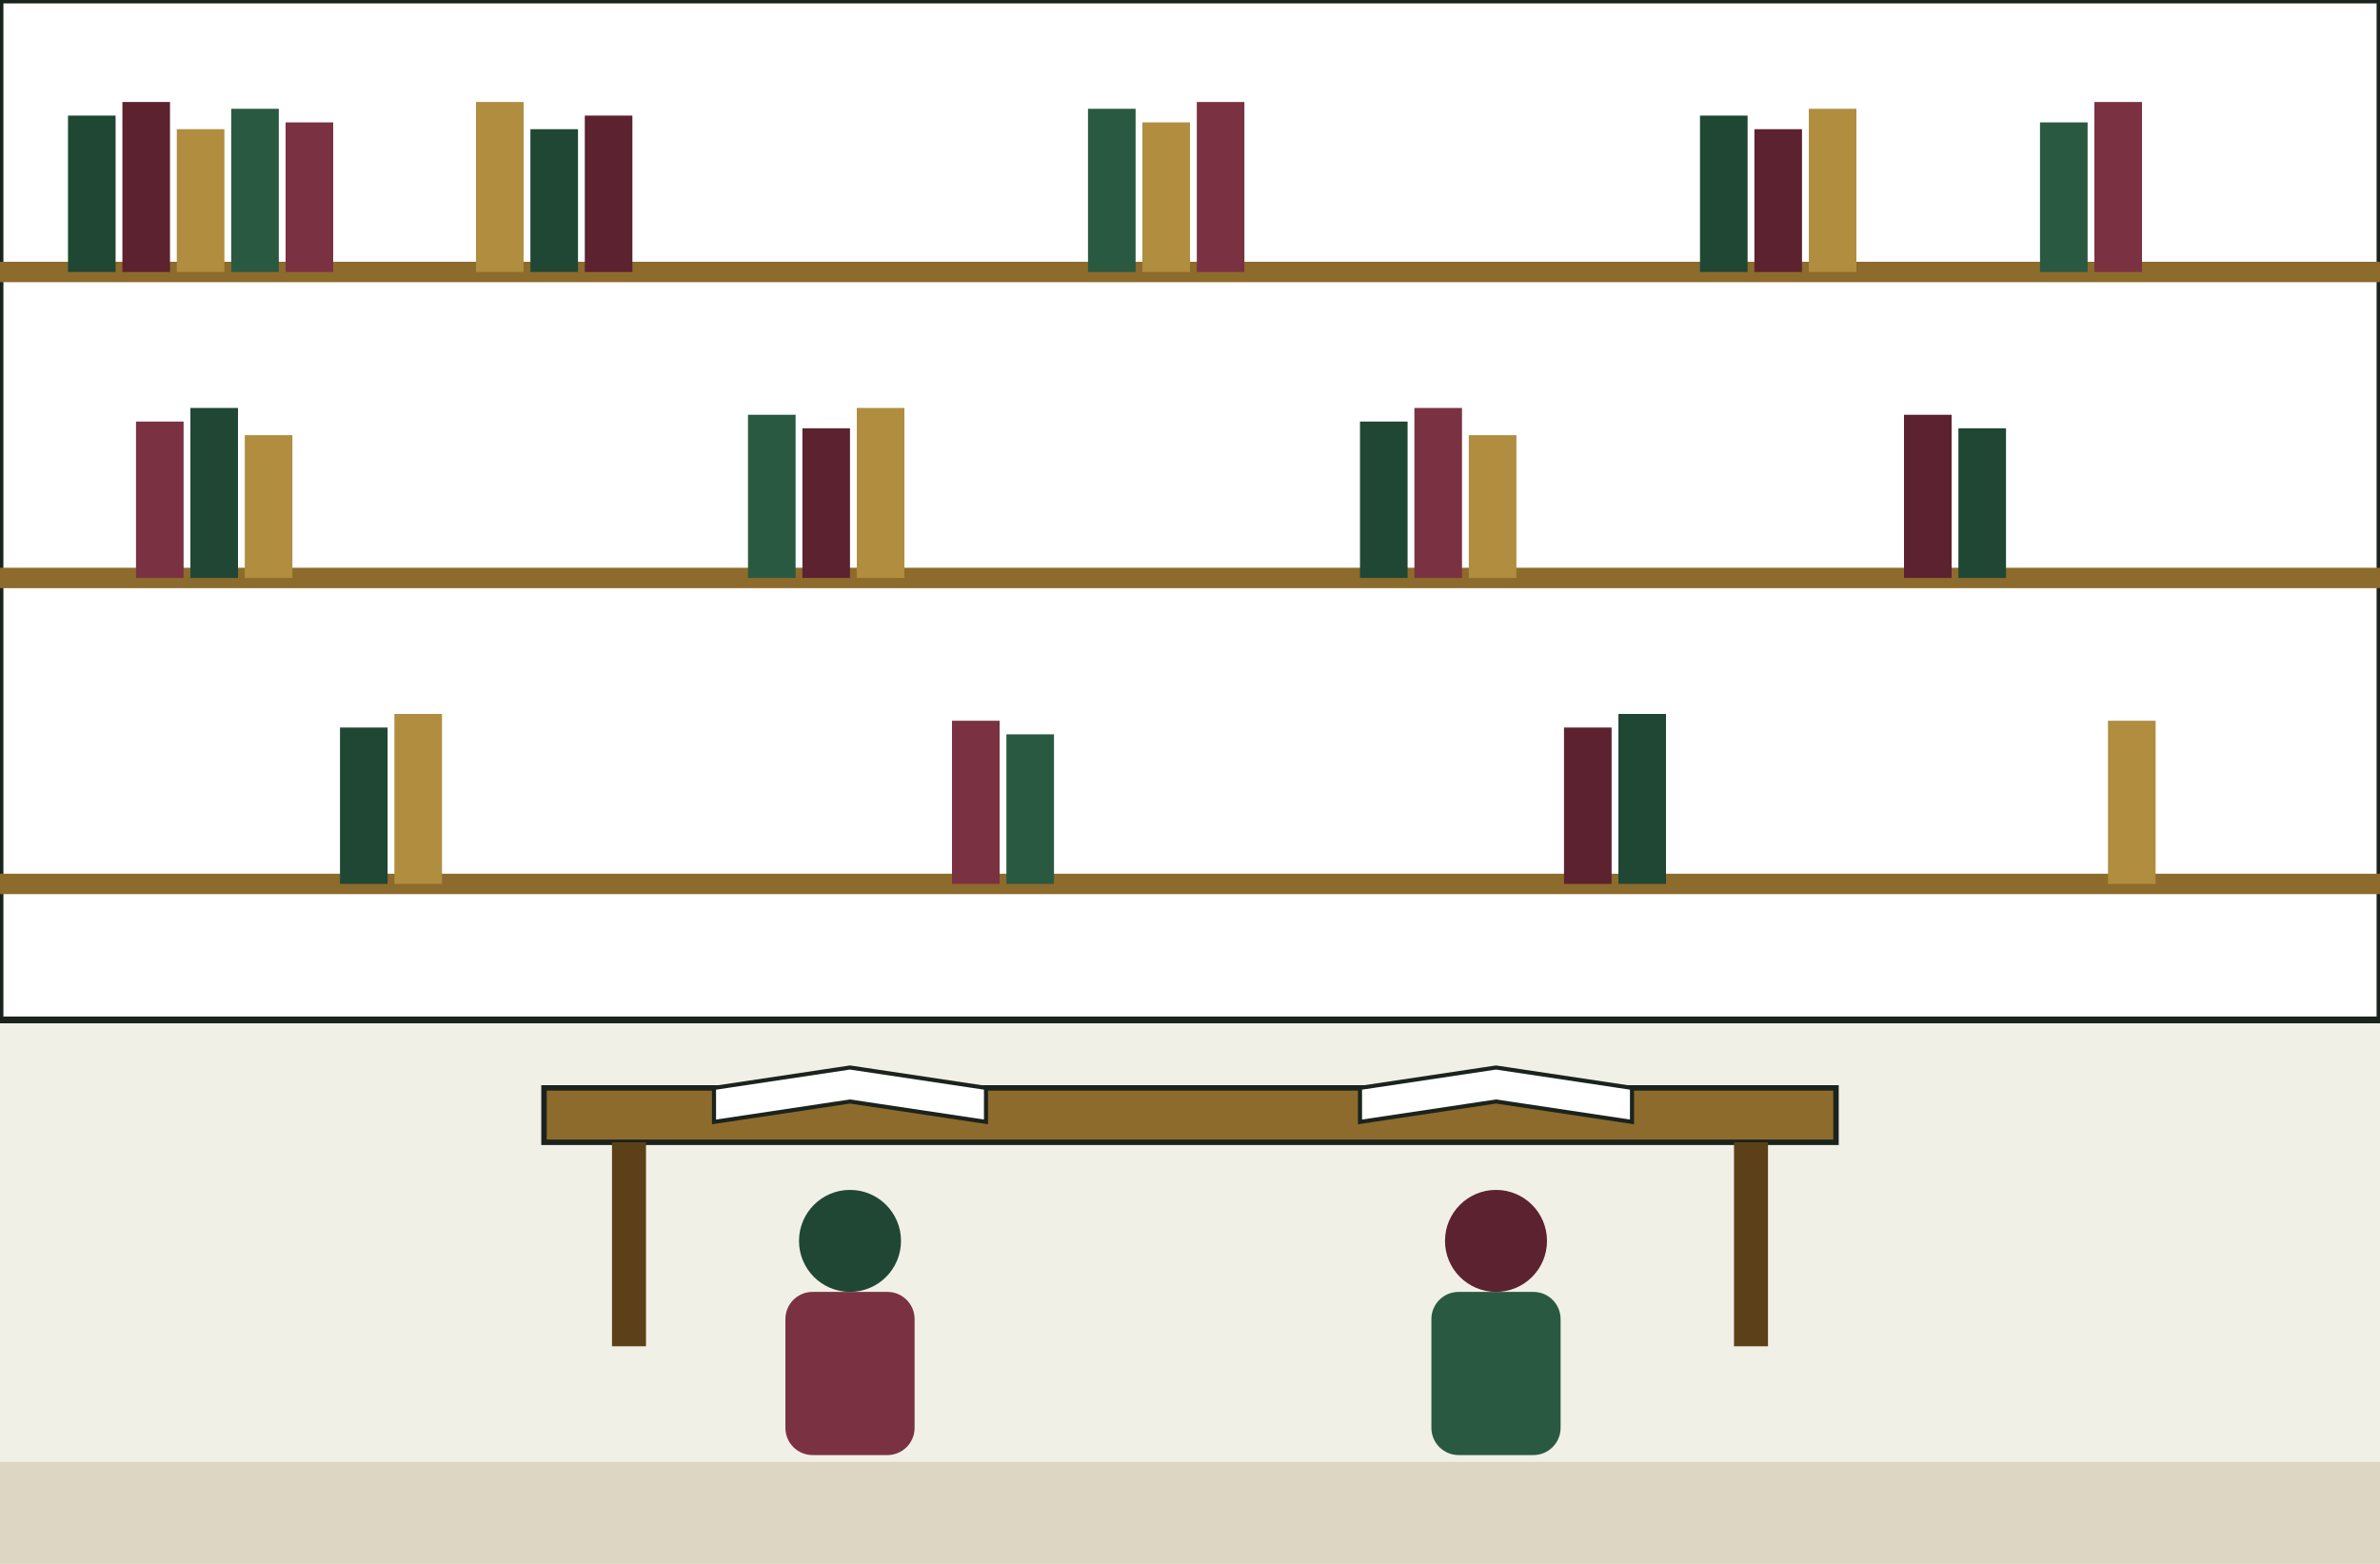
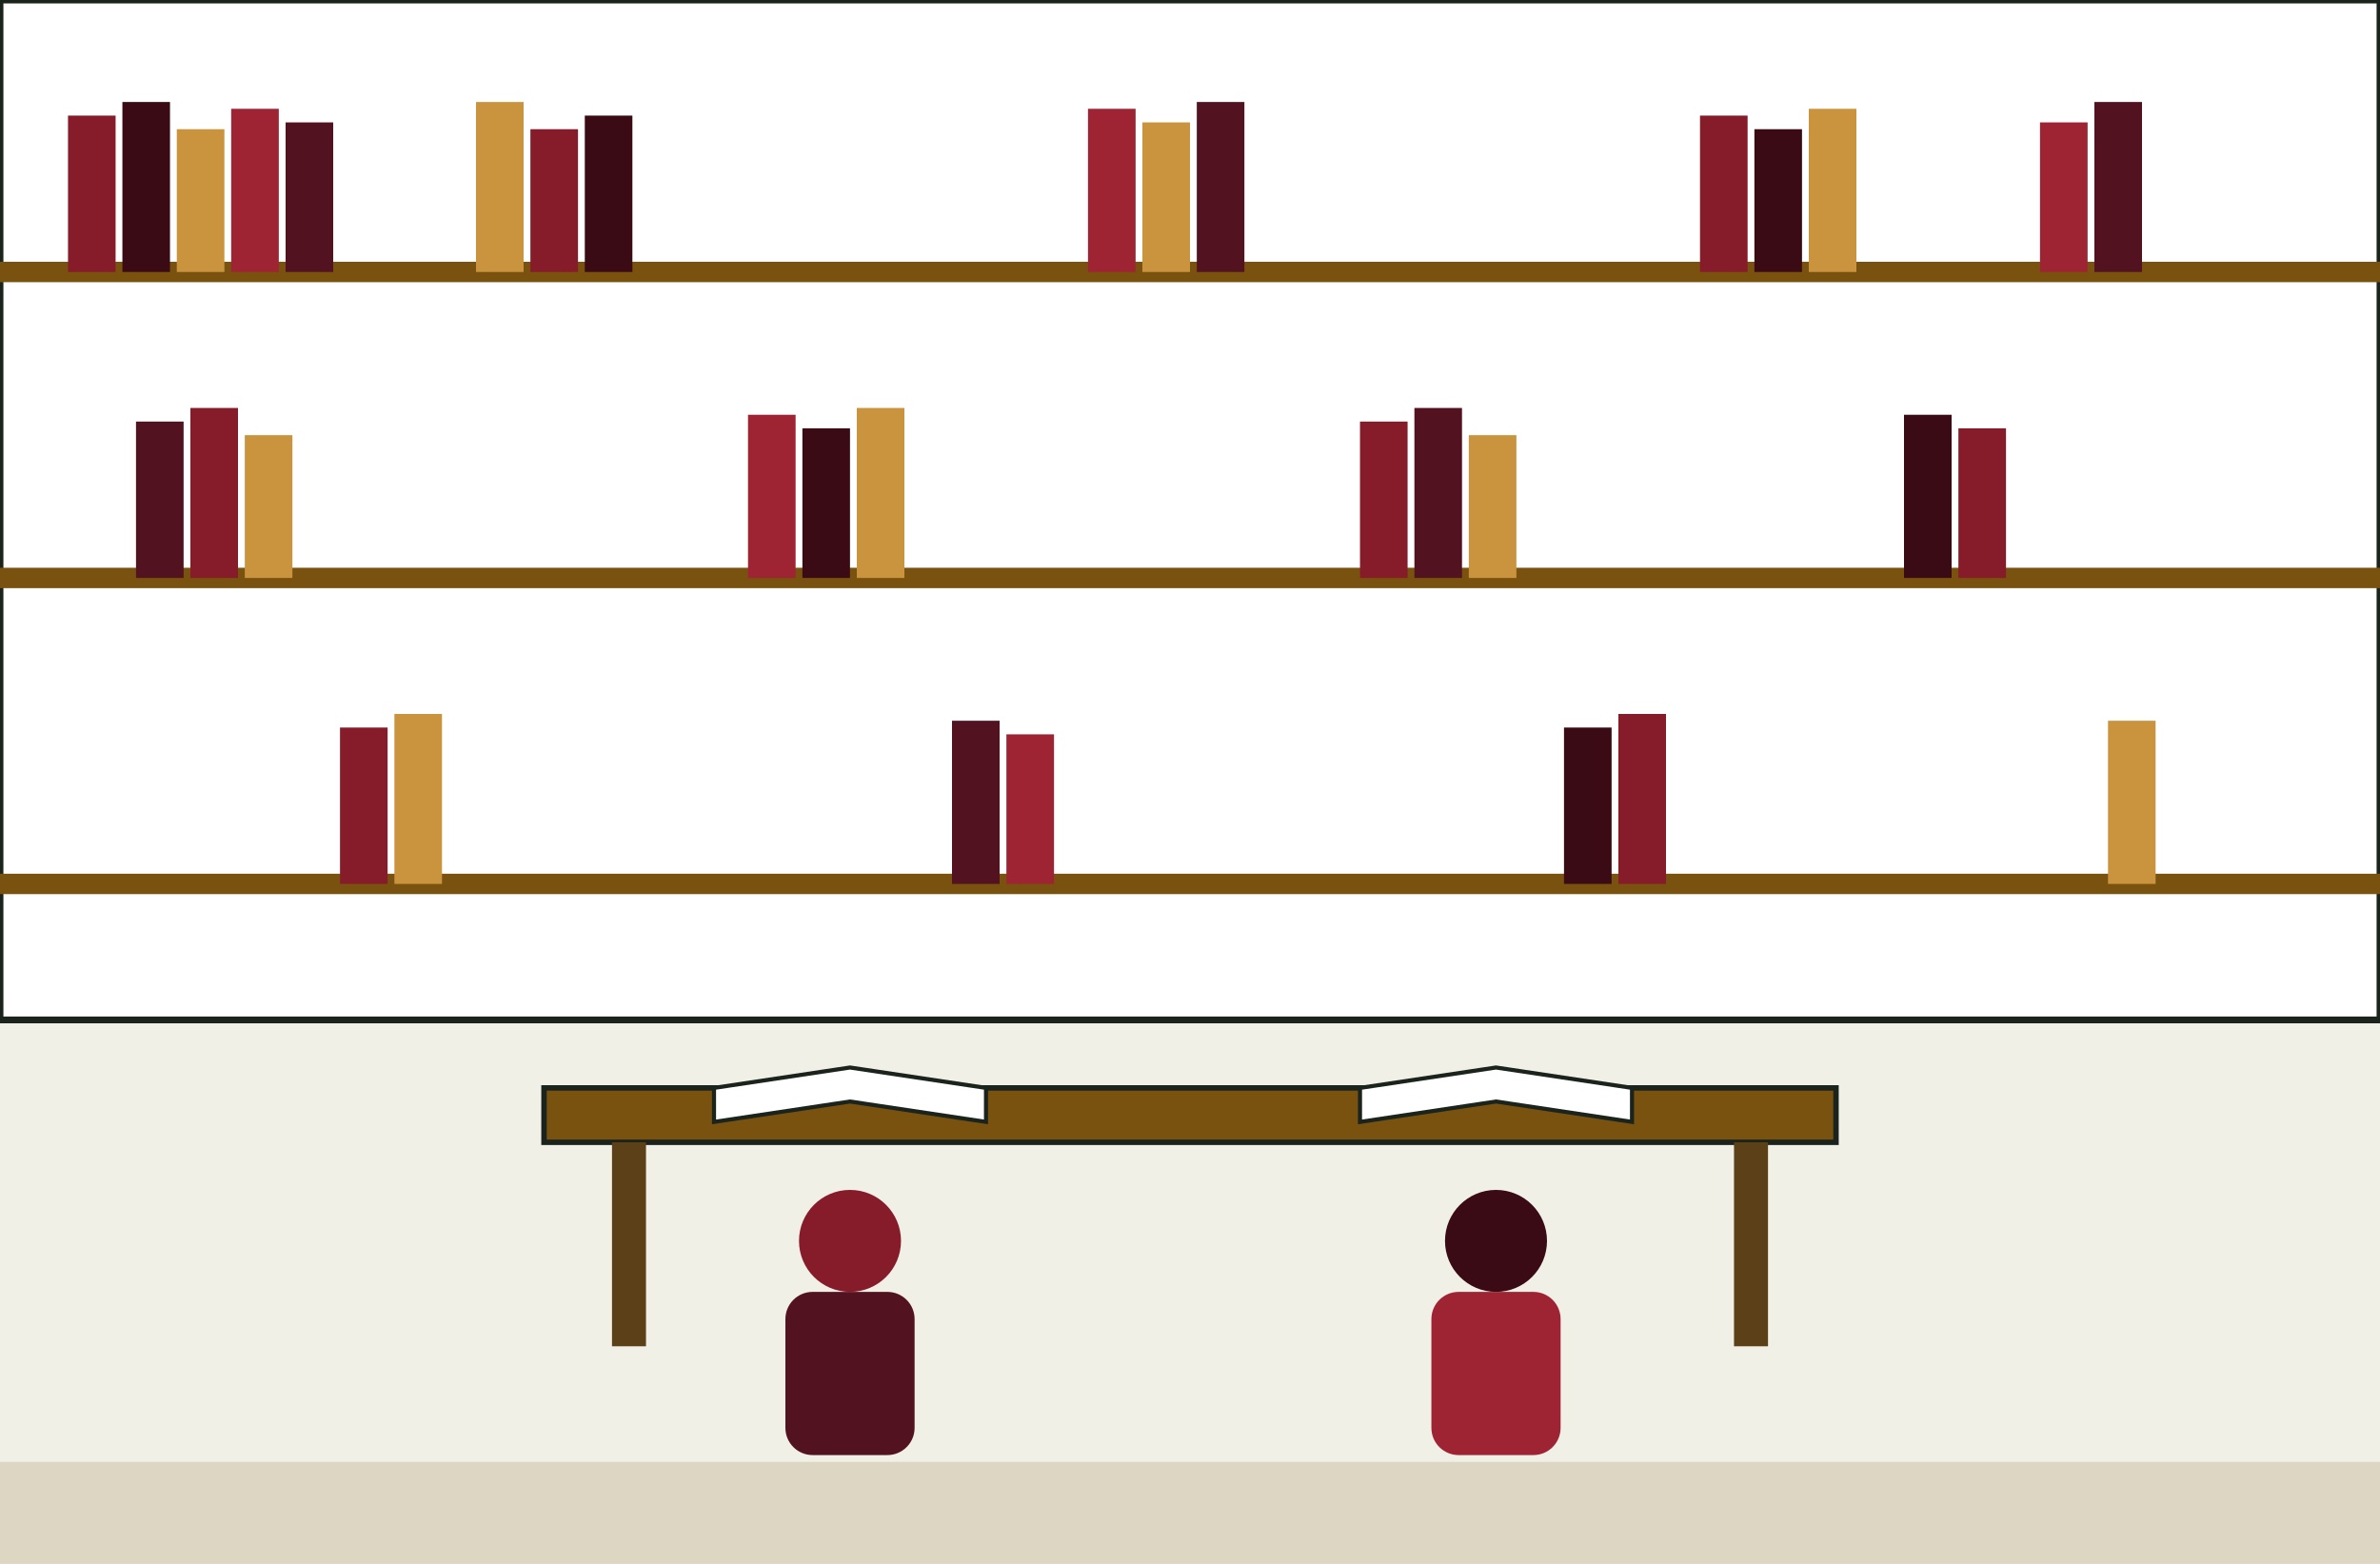
<svg xmlns="http://www.w3.org/2000/svg" viewBox="0 0 700 460">
  <rect width="700" height="460" fill="#f1f0e7" />
  <rect x="0" y="0" width="700" height="300" fill="#ffffff" stroke="#1b231d" stroke-width="2" />
  <g>
-     <line x1="0" y1="80" x2="700" y2="80" stroke="#8d6b2c" stroke-width="6" />
-     <line x1="0" y1="170" x2="700" y2="170" stroke="#8d6b2c" stroke-width="6" />
-     <line x1="0" y1="260" x2="700" y2="260" stroke="#8d6b2c" stroke-width="6" />
+     <line x1="0" y1="80" x2="700" y2="80" stroke="#7A5210" stroke-width="6" />
+     <line x1="0" y1="170" x2="700" y2="170" stroke="#7A5210" stroke-width="6" />
+     <line x1="0" y1="260" x2="700" y2="260" stroke="#7A5210" stroke-width="6" />
  </g>
  <g>
-     <rect x="20" y="34" width="14" height="46" fill="#1f4734" />
-     <rect x="36" y="30" width="14" height="50" fill="#5c2230" />
-     <rect x="52" y="38" width="14" height="42" fill="#b08d3f" />
-     <rect x="68" y="32" width="14" height="48" fill="#2a5942" />
-     <rect x="84" y="36" width="14" height="44" fill="#7a3242" />
-     <rect x="140" y="30" width="14" height="50" fill="#b08d3f" />
-     <rect x="156" y="38" width="14" height="42" fill="#1f4734" />
-     <rect x="172" y="34" width="14" height="46" fill="#5c2230" />
-     <rect x="320" y="32" width="14" height="48" fill="#2a5942" />
-     <rect x="336" y="36" width="14" height="44" fill="#b08d3f" />
-     <rect x="352" y="30" width="14" height="50" fill="#7a3242" />
-     <rect x="500" y="34" width="14" height="46" fill="#1f4734" />
-     <rect x="516" y="38" width="14" height="42" fill="#5c2230" />
-     <rect x="532" y="32" width="14" height="48" fill="#b08d3f" />
-     <rect x="600" y="36" width="14" height="44" fill="#2a5942" />
-     <rect x="616" y="30" width="14" height="50" fill="#7a3242" />
+     <rect x="20" y="34" width="14" height="46" fill="#861C2A" />
+     <rect x="36" y="30" width="14" height="50" fill="#3A0B14" />
+     <rect x="52" y="38" width="14" height="42" fill="#CA943E" />
+     <rect x="68" y="32" width="14" height="48" fill="#9E2333" />
+     <rect x="84" y="36" width="14" height="44" fill="#521220" />
+     <rect x="140" y="30" width="14" height="50" fill="#CA943E" />
+     <rect x="156" y="38" width="14" height="42" fill="#861C2A" />
+     <rect x="172" y="34" width="14" height="46" fill="#3A0B14" />
+     <rect x="320" y="32" width="14" height="48" fill="#9E2333" />
+     <rect x="336" y="36" width="14" height="44" fill="#CA943E" />
+     <rect x="352" y="30" width="14" height="50" fill="#521220" />
+     <rect x="500" y="34" width="14" height="46" fill="#861C2A" />
+     <rect x="516" y="38" width="14" height="42" fill="#3A0B14" />
+     <rect x="532" y="32" width="14" height="48" fill="#CA943E" />
+     <rect x="600" y="36" width="14" height="44" fill="#9E2333" />
+     <rect x="616" y="30" width="14" height="50" fill="#521220" />
  </g>
  <g>
-     <rect x="40" y="124" width="14" height="46" fill="#7a3242" />
-     <rect x="56" y="120" width="14" height="50" fill="#1f4734" />
-     <rect x="72" y="128" width="14" height="42" fill="#b08d3f" />
-     <rect x="220" y="122" width="14" height="48" fill="#2a5942" />
-     <rect x="236" y="126" width="14" height="44" fill="#5c2230" />
-     <rect x="252" y="120" width="14" height="50" fill="#b08d3f" />
-     <rect x="400" y="124" width="14" height="46" fill="#1f4734" />
-     <rect x="416" y="120" width="14" height="50" fill="#7a3242" />
-     <rect x="432" y="128" width="14" height="42" fill="#b08d3f" />
-     <rect x="560" y="122" width="14" height="48" fill="#5c2230" />
-     <rect x="576" y="126" width="14" height="44" fill="#1f4734" />
+     <rect x="40" y="124" width="14" height="46" fill="#521220" />
+     <rect x="56" y="120" width="14" height="50" fill="#861C2A" />
+     <rect x="72" y="128" width="14" height="42" fill="#CA943E" />
+     <rect x="220" y="122" width="14" height="48" fill="#9E2333" />
+     <rect x="236" y="126" width="14" height="44" fill="#3A0B14" />
+     <rect x="252" y="120" width="14" height="50" fill="#CA943E" />
+     <rect x="400" y="124" width="14" height="46" fill="#861C2A" />
+     <rect x="416" y="120" width="14" height="50" fill="#521220" />
+     <rect x="432" y="128" width="14" height="42" fill="#CA943E" />
+     <rect x="560" y="122" width="14" height="48" fill="#3A0B14" />
+     <rect x="576" y="126" width="14" height="44" fill="#861C2A" />
  </g>
  <g>
-     <rect x="100" y="214" width="14" height="46" fill="#1f4734" />
-     <rect x="116" y="210" width="14" height="50" fill="#b08d3f" />
-     <rect x="280" y="212" width="14" height="48" fill="#7a3242" />
-     <rect x="296" y="216" width="14" height="44" fill="#2a5942" />
-     <rect x="460" y="214" width="14" height="46" fill="#5c2230" />
-     <rect x="476" y="210" width="14" height="50" fill="#1f4734" />
-     <rect x="620" y="212" width="14" height="48" fill="#b08d3f" />
+     <rect x="100" y="214" width="14" height="46" fill="#861C2A" />
+     <rect x="116" y="210" width="14" height="50" fill="#CA943E" />
+     <rect x="280" y="212" width="14" height="48" fill="#521220" />
+     <rect x="296" y="216" width="14" height="44" fill="#9E2333" />
+     <rect x="460" y="214" width="14" height="46" fill="#3A0B14" />
+     <rect x="476" y="210" width="14" height="50" fill="#861C2A" />
+     <rect x="620" y="212" width="14" height="48" fill="#CA943E" />
  </g>
-   <rect x="160" y="320" width="380" height="16" fill="#8d6b2c" stroke="#1b231d" stroke-width="1.6" />
+   <rect x="160" y="320" width="380" height="16" fill="#7A5210" stroke="#1b231d" stroke-width="1.6" />
  <rect x="180" y="336" width="10" height="60" fill="#5c4118" />
  <rect x="510" y="336" width="10" height="60" fill="#5c4118" />
  <path d="M210 320 L250 314 L290 320 L290 330 L250 324 L210 330 Z" fill="#ffffff" stroke="#1b231d" stroke-width="1.2" />
  <path d="M400 320 L440 314 L480 320 L480 330 L440 324 L400 330 Z" fill="#ffffff" stroke="#1b231d" stroke-width="1.2" />
  <g>
-     <circle cx="250" cy="365" r="15" fill="#1f4734" />
-     <rect x="231" y="380" width="38" height="48" rx="8" fill="#7a3242" />
+     <circle cx="250" cy="365" r="15" fill="#861C2A" />
+     <rect x="231" y="380" width="38" height="48" rx="8" fill="#521220" />
  </g>
  <g>
-     <circle cx="440" cy="365" r="15" fill="#5c2230" />
-     <rect x="421" y="380" width="38" height="48" rx="8" fill="#2a5942" />
+     <circle cx="440" cy="365" r="15" fill="#3A0B14" />
+     <rect x="421" y="380" width="38" height="48" rx="8" fill="#9E2333" />
  </g>
  <rect y="430" width="700" height="30" fill="#dcd6c2" />
</svg>
